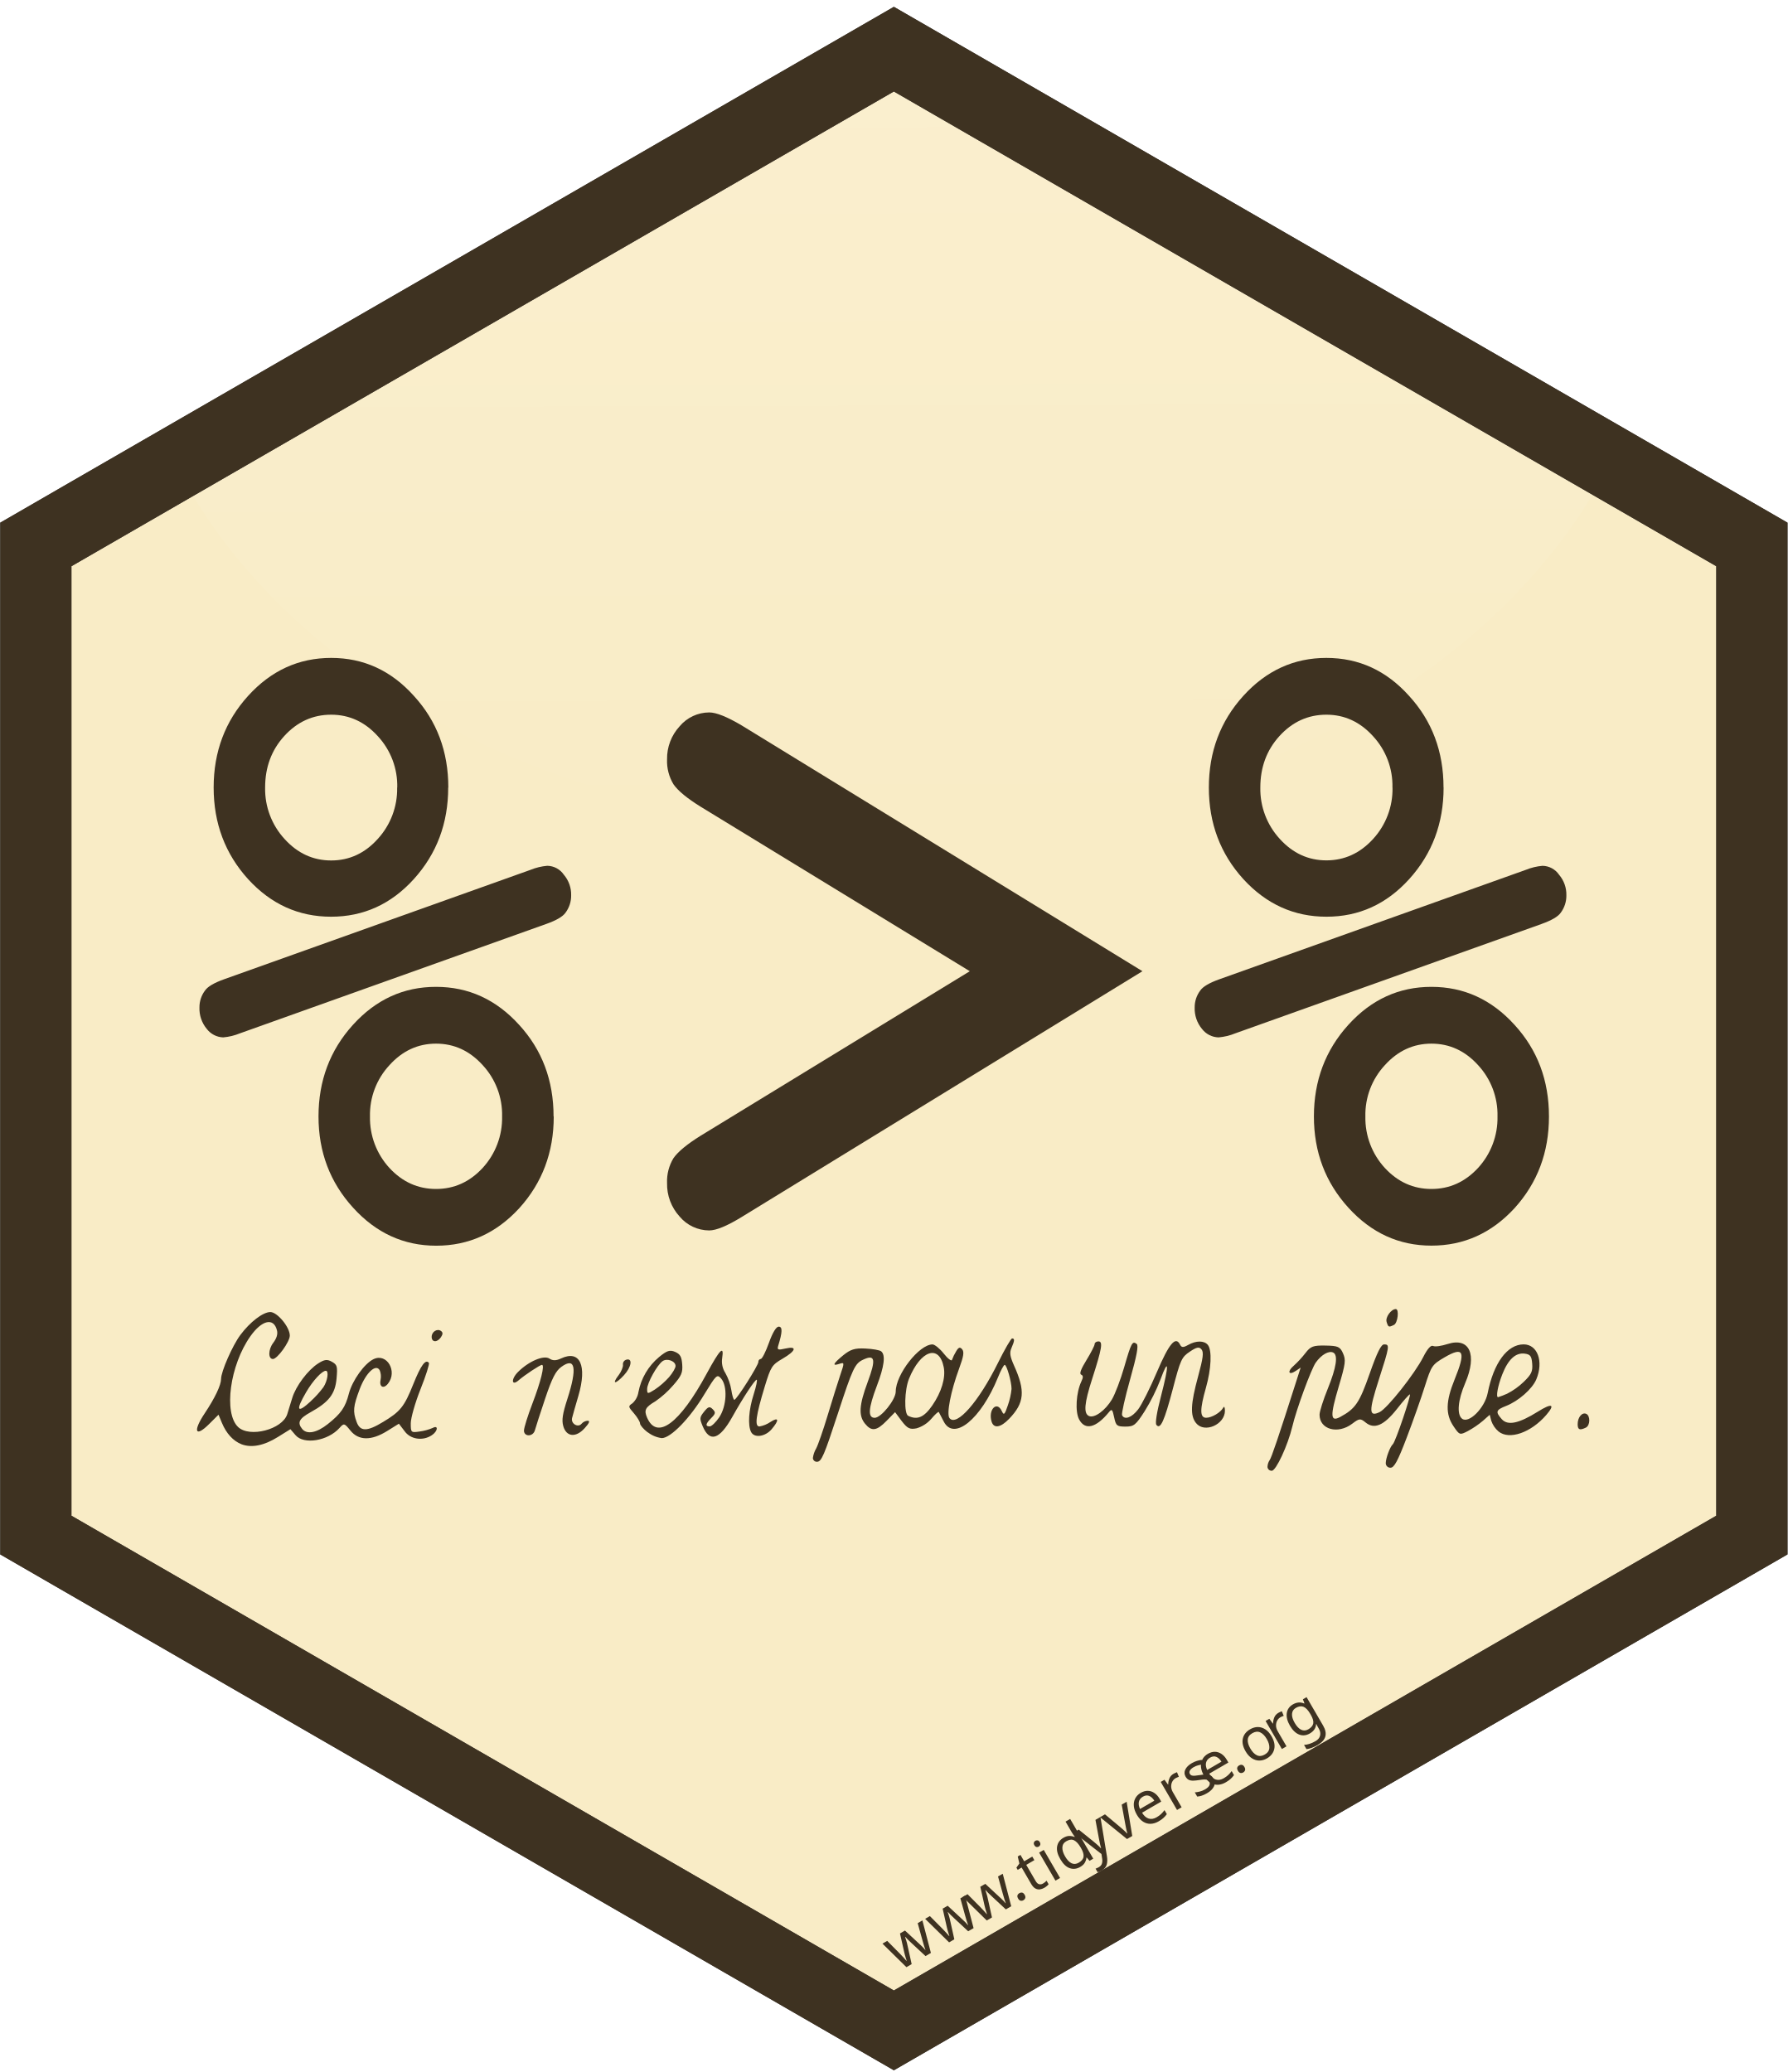
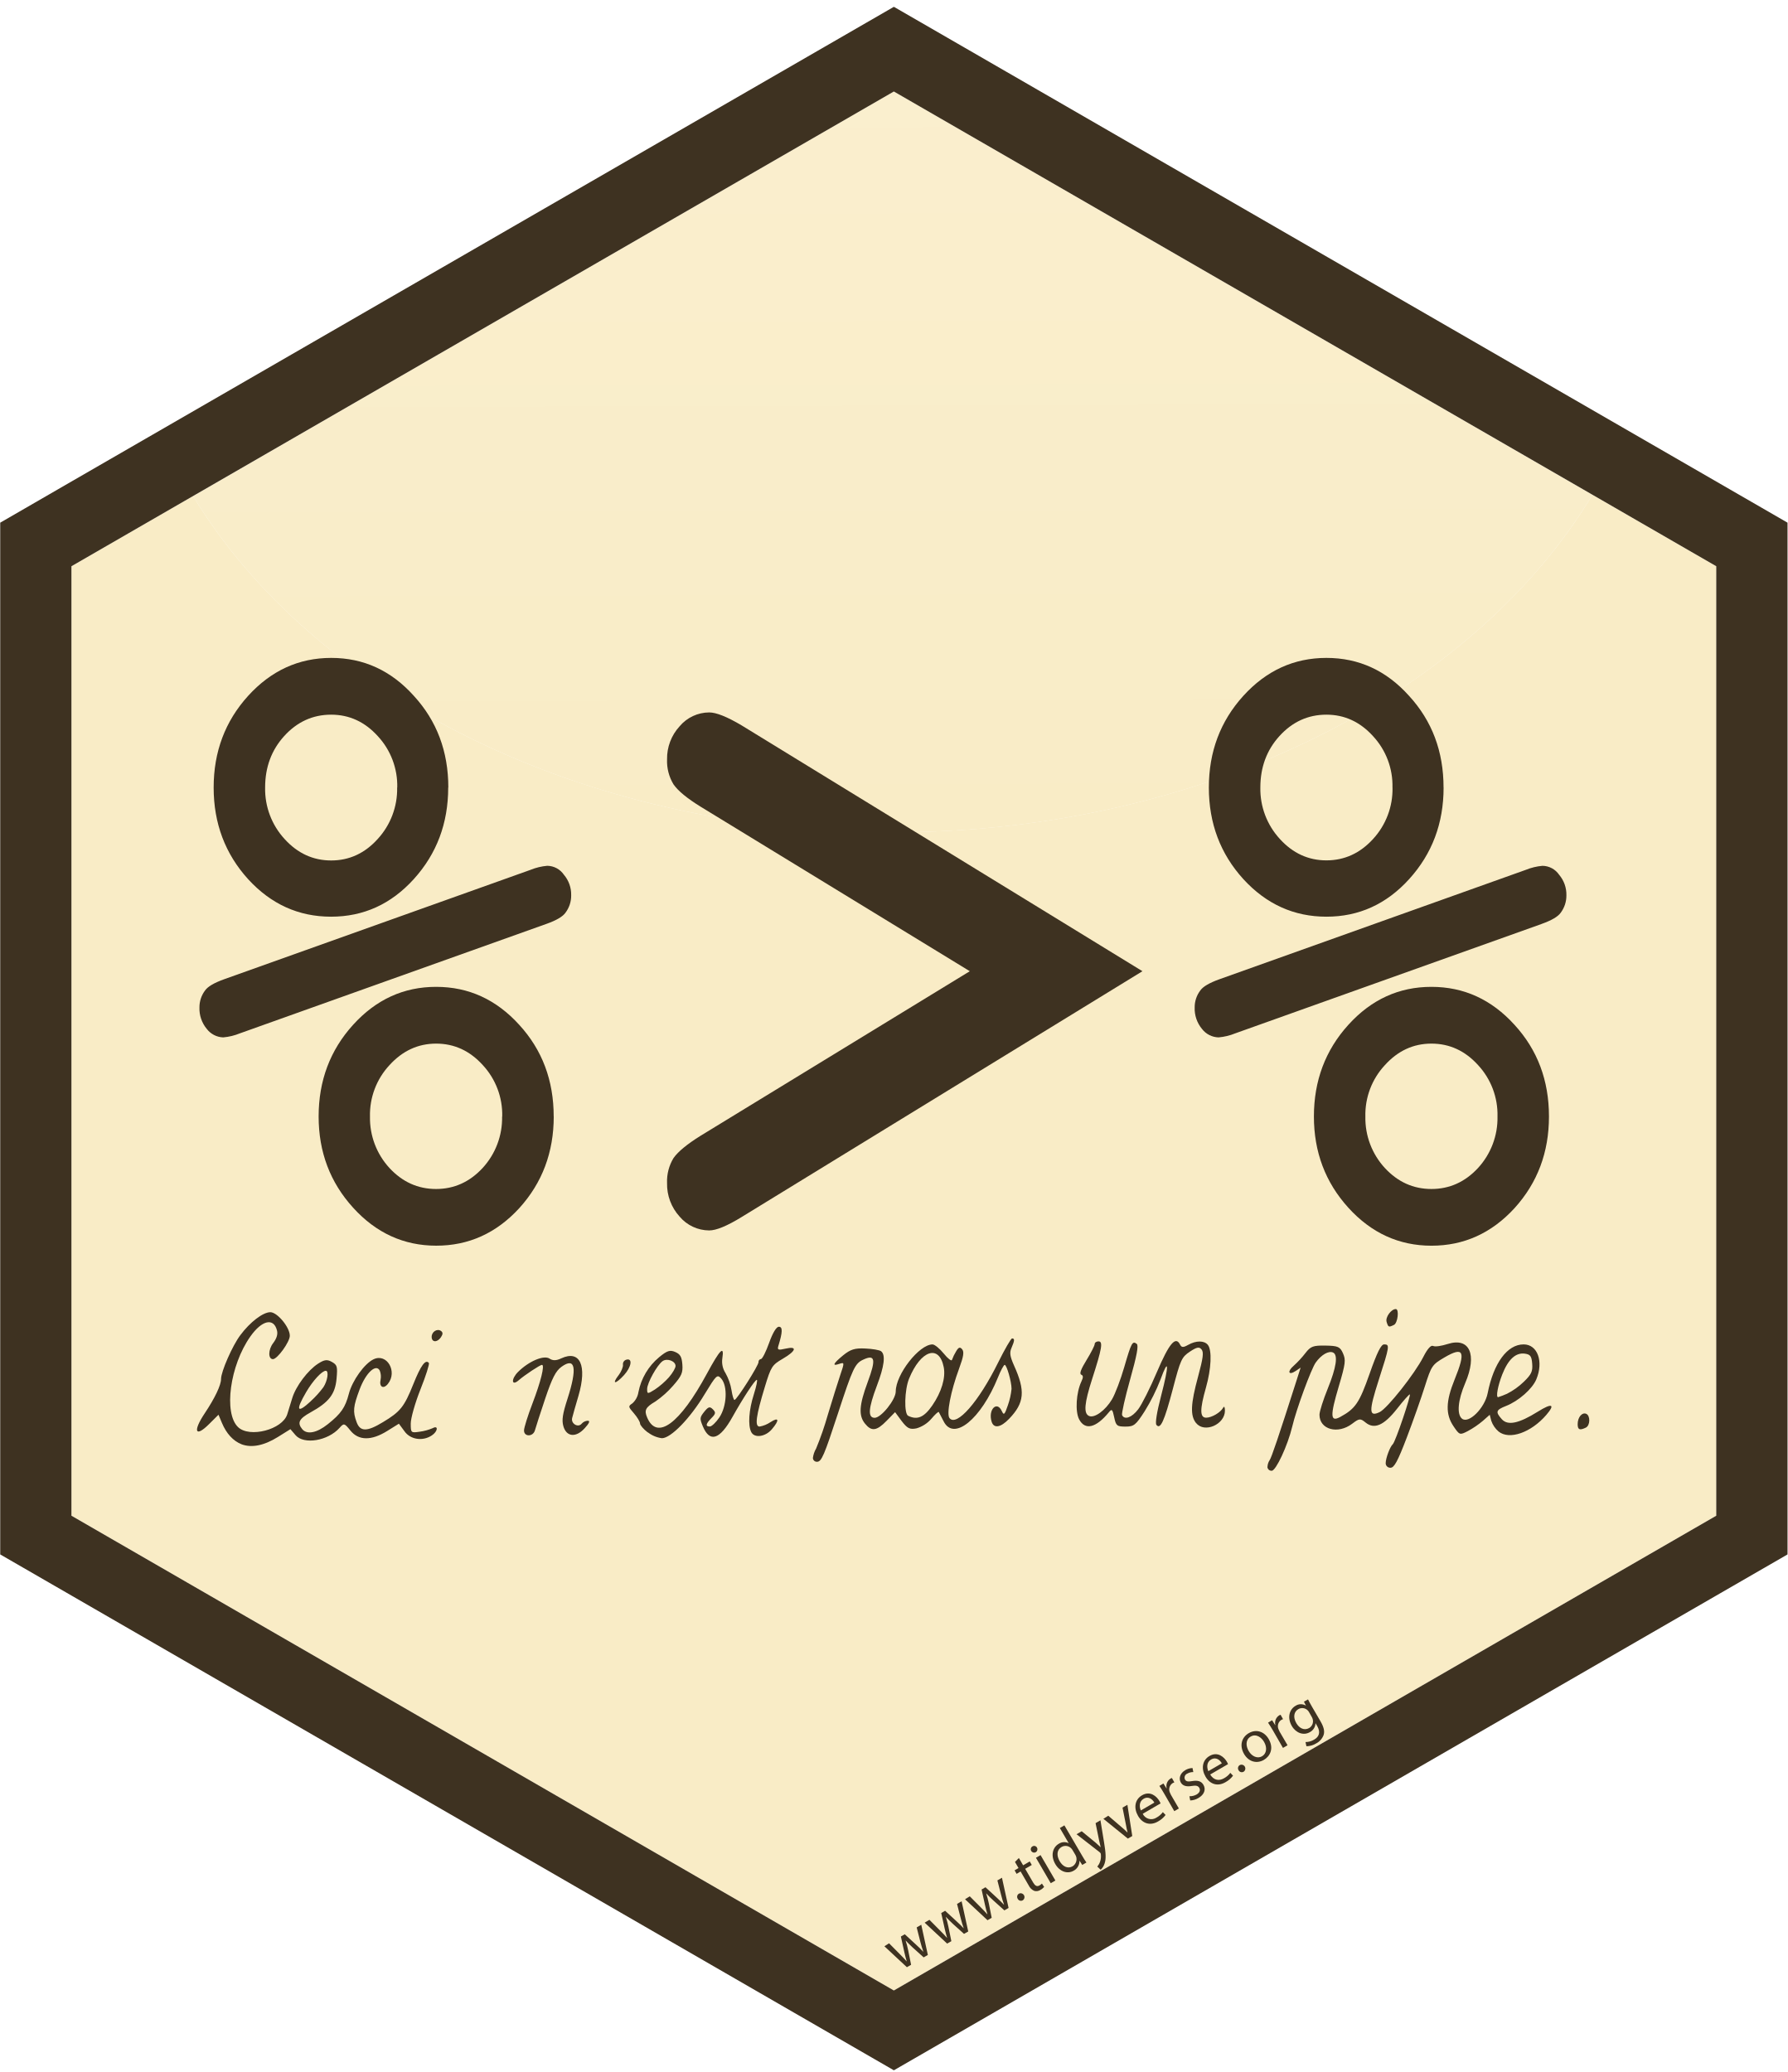
- <svg xmlns="http://www.w3.org/2000/svg" xmlns:xlink="http://www.w3.org/1999/xlink" id="Layer_1" data-name="Layer 1" viewBox="0 0 735 852">
+ <svg xmlns="http://www.w3.org/2000/svg" id="Layer_1" data-name="Layer 1" viewBox="0 0 735 852">
  <defs>
-     <style>.cls-1{fill:none;}.cls-2{clip-path:url(#clip-path);}.cls-3{fill:#f9ecc6;}.cls-14,.cls-4{opacity:0.25;}.cls-4{fill:url(#linear-gradient);}.cls-5{fill:#484546;}.cls-6,.cls-7{fill:#3e3221;}.cls-7{font-size:25px;font-family:MyriadPro-Regular, Myriad Pro;letter-spacing:0.03em;}.cls-8{letter-spacing:-0.02em;}.cls-9{letter-spacing:0.02em;}.cls-10{letter-spacing:0.01em;}.cls-11{letter-spacing:0.01em;}.cls-12{letter-spacing:0.01em;}.cls-13{clip-path:url(#clip-path-2);}.cls-14{fill:url(#linear-gradient-2);}</style>
-     <clipPath id="clip-path">
-       <polygon class="cls-1" points="369.51 9.19 728.21 216.26 728.21 638.42 369.51 846.82 2.79 638.42 2.79 216.26 369.51 9.19" />
-     </clipPath>
-     <linearGradient id="linear-gradient" x1="366.25" y1="-120.6" x2="367.55" y2="342.93" gradientUnits="userSpaceOnUse">
+     <style>.cls-1{fill:#f9ecc6;}.cls-2{opacity:0.25;fill:url(#linear-gradient);}.cls-3{fill:#484546;}.cls-4{fill:#3e3221;}</style>
+     <linearGradient id="linear-gradient" x1="366.13" y1="-120.6" x2="367.43" y2="342.93" gradientUnits="userSpaceOnUse">
      <stop offset="0" stop-color="#fff" stop-opacity="0.83" />
      <stop offset="0.56" stop-color="#fff" stop-opacity="0.37" />
      <stop offset="1" stop-color="#fff" stop-opacity="0" />
    </linearGradient>
-     <clipPath id="clip-path-2">
-       <polygon class="cls-1" points="369.51 967.41 728.21 1174.48 728.21 1596.64 369.51 1805.04 2.79 1596.64 2.79 1174.48 369.51 967.41" />
-     </clipPath>
-     <linearGradient id="linear-gradient-2" x1="366.25" y1="837.62" x2="367.55" y2="1301.15" xlink:href="#linear-gradient" />
  </defs>
-   <g class="cls-2">
-     <circle class="cls-3" cx="365.5" cy="439.25" r="442.13" />
-     <ellipse class="cls-4" cx="366.89" cy="107.6" rx="315.24" ry="234.63" />
-   </g>
-   <path class="cls-5" d="M705.61,198,427.81,37.62,367.5,2.8,307.19,37.62,29.37,198,.09,214.92V639.18l29.28,16.91,281.28,162.4L367.5,851.3l56.85-32.82L705.61,656.09l29.3-16.92V214.92Zm0,425.26L367.49,818.48,29.37,623.26V232.83L367.49,37.62h0L705.61,232.83Z" />
-   <path class="cls-6" d="M705.61,198,427.81,37.62,367.5,2.8,307.19,37.62,29.37,198,.09,214.92V639.18l29.28,16.91,281.28,162.4L367.5,851.3l56.85-32.82L705.61,656.09l29.3-16.92V214.92Zm0,425.26L367.49,818.48,29.37,623.26V232.83L367.49,37.62h0L705.61,232.83Z" />
+   <path class="cls-1" d="M366.89,342.23c-128,0-238.11-56.75-287.51-138.27l-50,28.87V623.26L367.49,818.48,705.61,623.26V232.83l-50.9-29.39C605.46,285.24,495.12,342.23,366.89,342.23Z" />
+   <path class="cls-1" d="M367.49,37.62,79.38,204c49.4,81.52,159.55,138.27,287.51,138.27,128.23,0,238.57-57,287.82-138.79L367.49,37.62Z" />
+   <path class="cls-2" d="M367.49,37.62,79.38,204c49.4,81.52,159.55,138.27,287.51,138.27,128.23,0,238.57-57,287.82-138.79L367.49,37.62Z" />
+   <polygon class="cls-3" points="734.91 639.18 734.91 214.92 705.61 198.01 427.81 37.62 367.5 2.8 367.5 2.8 427.81 37.62 705.61 198.01 734.91 214.92 734.91 639.18 705.61 656.09 424.35 818.48 367.5 851.3 367.5 851.3 424.35 818.48 705.61 656.09 734.91 639.18" />
+   <polygon class="cls-3" points="29.37 232.83 79.38 203.96 367.49 37.62 367.49 37.62 29.37 232.83 29.37 623.26 367.49 818.48 367.49 818.48 29.37 623.26 29.37 232.83" />
+   <path class="cls-4" d="M705.61,656.09l29.3-16.91V214.92L705.61,198,427.81,37.62,367.5,2.8h0L307.19,37.62,29.37,198,.09,214.92V639.18l29.28,16.9,281.28,162.4L367.5,851.3h0l56.85-32.82Zm0-423.26V623.26L367.49,818.48h0L29.37,623.26V232.83L367.49,37.62h0L654.71,203.44Z" />
  <g id="layer1">
-     <path id="path4083" class="cls-6" d="M521.11,603.14a5.25,5.25,0,0,1,.87-2.72c.76-1,3.7-9.69,10.91-32.28l1.85-5.78-2,1.35c-3,2-3.62.24-.83-2.14a41.29,41.29,0,0,0,4.81-5.21c2.12-2.77,3.18-3.16,8.24-3.07s6,.44,7.19,3.18,1.12,4-1.75,13.65c-3.62,12.18-3.49,14.75.64,12.51,6.23-3.38,7.86-5.79,12.08-17.82,3.07-8.74,4.69-12,5.94-12,2.37,0,2.27.68-2.22,14.64-4.13,12.87-4.07,15.3.34,13.22,3.15-1.49,14.47-15.76,18-22.74,1.69-3.33,3.11-4.91,4-4.48s3.48,0,6-.8c9-2.87,12.26,4.3,7.21,16.07-3,7-3.53,12.84-1.31,14.63,2.75,2.21,9.33-4.34,10.55-10.49,2.46-12.45,8.07-20.06,14.79-20.06,5.7,0,8.27,7,5.23,14.33-1.65,4-7.37,9-12.48,11-4.16,1.63-4.42,2.42-1.74,5.43,2.45,2.75,7,1.79,14.82-3.09,5.84-3.66,7.3-3.09,3.47,1.36-6.28,7.29-15.2,10.38-19.61,6.8a10.06,10.06,0,0,1-3-4.41l-.63-2.47-2.79,2.47a36.93,36.93,0,0,1-6.19,4.22c-3.32,1.72-3.44,1.68-5.9-1.94-3.34-4.93-3.23-10.25.41-19.2,4.75-11.68,3.78-13.79-4.2-9.11-5,2.93-5.35,3.45-8,11.82-1.51,4.82-4.86,14.33-7.46,21.13-3.67,9.62-5.15,12.38-6.67,12.38a1.87,1.87,0,0,1-1.95-1.89c0-2,1.78-6.76,2.91-7.77s7.68-20.53,7-20.49c-.34,0-2.73,2.7-5.31,6-5.35,6.77-9.28,8.48-12.85,5.58-2.2-1.79-2.59-1.75-5.56.49-5.9,4.46-13.41,2.37-13.41-3.73,0-1.3,1.53-6.13,3.41-10.75,3.53-8.7,4.29-13.81,2.19-14.8-1.81-.85-4.85.89-7.14,4.11-1.87,2.61-8,19.24-9.67,26.39-1.84,7.68-6.68,18.11-8.41,18.11a1.7,1.7,0,0,1-1.79-1.57Zm98.42-30a28.78,28.78,0,0,0,7-5c3.08-3,3.65-4.22,3.41-7.36s-.76-3.84-3-4.16q-5.66-.8-9.32,8.56c-1.82,4.67-2.68,9.34-1.72,9.34a33.48,33.48,0,0,0,3.65-1.4ZM334.2,599.55a10.42,10.42,0,0,1,1.34-3.92c.73-1.31,2.9-7.54,4.8-13.85s4.15-13.49,5-16c1.92-5.65,1.92-5.68-.42-4.92-2.92.95-2.36-.19,1.74-3.56,3-2.43,4.75-3,9.06-2.79,3,.13,5.89.64,6.53,1.13,1.91,1.47,1.34,6.11-1.75,14.23C357,579.13,356.7,583,359.61,583c2.68,0,8.66-7.48,8.66-10.82,0-7,9.62-19.36,15.12-19.36.87,0,3,1.7,4.63,3.78s3.19,3.24,3.37,2.59a19.19,19.19,0,0,1,1.68-3.48c1-1.74,1.63-1.95,2.51-.88s.59,2.92-1.26,7.93c-3.45,9.36-5.27,18.73-3.94,20.38,2.92,3.62,12-6.7,19.94-22.77,2.72-5.48,5.32-10,5.79-10,1.11,0,1.06.86-.24,3.87-.87,2-.66,3.43,1,7.19,4.77,10.52,4.33,15.45-2,22-3.46,3.61-6.28,4.07-7.18,1.18-1.53-4.94,2.17-8.79,4.19-4.36.83,1.82,1.17,1.5,2.48-2.38a28.67,28.67,0,0,0,1.52-6.76c0-3-2-9.88-2.82-9.88-.38,0-1.62,2.31-2.76,5.13-7,17.26-18.18,26.34-22.33,18.11-.92-1.83-1.81-3.55-2-3.84s-1.55,1-3.06,2.76a12.91,12.91,0,0,1-6.07,3.93c-2.79.55-3.76.08-6.13-3L368,580.67l-3.49,3.57c-4.1,4.19-6.22,4.46-8.89,1.15s-2.44-7.54,1.13-17.15c3.48-9.35,3-11.45-1.9-9.14-3.38,1.58-4.27,3.47-10.35,22.07-5.7,17.41-6.77,19.89-8.6,19.91a1.62,1.62,0,0,1-1.7-1.53Zm49.09-21.62c3.79-5.49,5.57-11.43,4.71-15.75-1.88-9.54-9.49-7-14.27,4.74-1.88,4.61-2.1,14.38-.35,15.26C377.1,584,379.9,582.84,383.29,577.93Zm-284,15.94c-3.43-1.35-6.23-4.4-8.06-8.8l-1.39-3.35-3.88,3.86c-5.68,5.66-6.76,3-1.8-4.42,4.22-6.33,6.71-11.57,6.73-14.13,0-3.08,4.68-13.72,7.9-18.05,4-5.39,9.32-9.46,12.36-9.47,2.86,0,8,6.2,8,9.68,0,2.54-5.12,9.63-6.95,9.63-2,0-1.95-3.89.1-6.6,1.44-1.89,2-3.66,1.55-5.26-1.35-5.28-6.18-4.17-10.91,2.51-8.42,11.9-11.08,31.55-5.05,37.31,4.74,4.52,18.19,1,20.2-5.26.49-1.53,1.41-4.53,2.06-6.68,1.47-4.88,6.41-11.47,10.65-14.19,2.59-1.66,3.71-1.8,5.65-.7,2.19,1.24,2.37,1.89,1.92,6.91-.58,6.35-3.14,9.67-10.69,13.85-4.71,2.6-5.54,4.26-3.46,6.85,1.94,2.41,6,1.64,10.57-2,5.42-4.31,7.19-6.86,8.64-12.48,1.41-5.45,6.42-12.44,10.19-14.22,5.49-2.59,9.93,5.1,5.86,10.14-1.85,2.29-3.68,1.25-3-1.74a6.71,6.71,0,0,0-.33-3.72c-1.51-3-5.71.85-8.26,7.64-2.69,7.16-2.88,9.15-1.27,13.53,1.46,4,4.3,4,10.86,0,7.14-4.29,8.72-6.26,12.45-15.58,3.11-7.75,5.05-10.41,6.4-8.73.32.4-1.23,5.28-3.45,10.85s-4,11.89-4,14c0,3.81.09,3.9,3.65,3.38a20.59,20.59,0,0,0,5.35-1.46c2.47-1.34,2.14,1.37-.36,3-3.74,2.48-8.84,1.69-11.23-1.75L164,585.42l-4.82,3c-6.51,4.05-11.76,4-15.12-.19-2.47-3.06-2.66-3.1-4.45-1.09-4.79,5.37-14.67,7-18.1,3l-2.11-2.46-5.13,3.19c-5.74,3.58-10.84,4.58-15,3Zm28.49-17.72a40.24,40.24,0,0,0,5.18-5.74c1.72-2.59,2.32-6.75,1-6.75-1.58,0-5.33,4.07-8.07,8.76-4.46,7.63-3.78,9,1.92,3.73ZM266.3,589c-1.74-1.32-3.16-3-3.16-3.68s-1.13-2.58-2.5-4.16c-2.41-2.76-2.43-2.92-.62-4.13a7.87,7.87,0,0,0,2.46-4.61,24.88,24.88,0,0,1,8.46-14.39c3.28-2.69,4.46-3.07,6.61-2.14s2.69,2.05,2.93,5.14c.26,3.39-.31,4.72-3.74,8.64a38.83,38.83,0,0,1-7.33,6.57c-4.09,2.41-4.7,3.6-3.39,6.64,4.07,9.43,13.37,2.57,24.55-18.1,5.43-10,7.18-11.78,6.34-6.34a8.85,8.85,0,0,0,1.32,6.16,21.64,21.64,0,0,1,2.45,7c.34,2.26.9,4.07,1.24,4,1-.13,9.87-14.16,9.87-15.56a1.15,1.15,0,0,1,1-1.25c.54,0,2.05-3,3.35-6.64,1.5-4.21,3-6.64,4-6.64,1.61,0,1.56,2.2-.18,7.82-.53,1.73-.13,1.89,2.92,1.19,5-1.16,4.43.93-1.13,4.16-4.37,2.54-4.84,3.27-7.31,11.37-3.7,12.17-4.28,16.51-2.21,16.51a11.47,11.47,0,0,0,4.5-1.84c3.49-2.24,3.73-.78.49,3-2.65,3.08-7.11,3.68-8.42,1.12-1.41-2.77-1-9.08,1.06-15.5,1.06-3.34,1.61-6,1.22-6-.8.08-5.67,7.52-10,15.28-5.24,9.38-9.33,10.67-12.18,3.84-1.33-3.19-1.29-3.65.59-6,1.68-2.09,2.28-2.25,3.52-1s1.26,1.77-.55,3.59c-2.39,2.4-2.6,3.48-.67,3.48.76,0,2.51-1.67,3.89-3.71,3.11-4.59,3.51-12.91.77-16-1.65-1.85-2-1.47-6.81,6.42-6,10-13.91,18.11-17.57,18.11a12,12,0,0,1-5.75-2.4Zm8.76-22.71c1.47-1.71,2.68-3.78,2.68-4.61,0-2-3.46-3.29-5.31-2-2.24,1.55-6.37,9-6.37,11.47,0,2.1.16,2.11,3.16.23a31.2,31.2,0,0,0,5.84-5.09Zm-59.63,21.9c0-1.11,1.56-6.08,3.46-11.06,3.45-9,5.15-15.91,3.92-15.91-.77,0-7.17,4.24-9.53,6.31-3,2.64-3.27-.43-.29-3.4,4.44-4.43,10.57-7,12.9-5.48,1.36.91,2.76.89,4.8-.07,7.75-3.63,10.77,2.91,7.1,15.39-1.16,3.94-2.32,8-2.59,9.12-.57,2.33,2.47,4.13,3.93,2.32a3.57,3.57,0,0,1,2.51-1.21c1,0,.64,1-1.28,3.08-3.62,4-7.53,3.57-8.78-.87-.69-2.46-.31-5,1.69-11.18,4.11-12.72,3.25-17.34-2.45-13.2-2.36,1.71-3.85,4.63-6.69,13.07-2,6-3.91,11.82-4.21,13-.71,2.73-4.51,2.81-4.51.1Zm276.32-3c-2.47-3.06-2.26-7.85.82-19.18,2.08-7.63,2.37-9.94,1.42-11.12s-2-1-4.81.91c-3.36,2.23-3.86,3.32-7,15.34-3.5,13.27-5.12,16.83-6.75,14.77-.56-.71.18-5.28,1.94-12,3.32-12.72,3.19-16.12-.27-6.64a79.66,79.66,0,0,1-6.48,13c-3.67,5.73-4.43,6.34-7.91,6.34s-3.92-.34-4.64-3.79-1-3.57-2.22-2.06c-5.3,6.43-9.77,7.49-12.2,2.88-1.69-3.2-1.23-11,.92-15.55.83-1.74.81-2.45-.07-2.84s.06-2.51,2.19-6c1.84-3,3.35-5.95,3.35-6.56s.7-1.11,1.57-1.11c1.93,0,1.44,2.9-2.61,15.49-3.2,9.93-3.56,14.1-1.33,15.17s6.76-2.24,9.48-6.8c1.29-2.16,3.57-8.15,5.06-13.32,2.89-10,3.34-10.86,5.12-9.5.82.63.06,4.73-2.7,14.56-2.11,7.53-3.6,14.17-3.31,14.75,1,2.07,4,1,6.61-2.4,1.47-1.9,4.94-8.82,7.73-15.39,5-11.7,7.67-14.9,9.5-11.23.62,1.24,1.31,1.26,3.33.12,3.26-1.84,6.61-1.84,8.1,0,1.75,2.17,1.41,9.83-.78,17.56-2.56,9-2.55,12.39.07,12.39,2.29,0,5.92-2.13,7-4.1.42-.78.72-.28.73,1.2,0,5.69-8.41,9.36-11.81,5.14Zm156.88.42c0-2.84,1.83-5,3.53-4.24s1.7,4.78-.2,5.68c-2.52,1.2-3.33.85-3.33-1.44Zm-394.38-20c1.19-1.57,2-3.57,1.87-4.46a1.9,1.9,0,0,1,1.42-2.06c2.65-.72,2.07,3.05-1,6.38-3.45,3.76-5.14,3.87-2.32.14Zm-76.78-15.9c0-2.14,2.34-3.57,3.89-2.38.77.59.74,1.3-.07,2.52-1.51,2.26-3.82,2.17-3.82-.14Zm392.61-6.17c-.58-1.86,1.86-5.26,3.78-5.26,1.47,0,.8,5.77-.75,6.51C570.93,545.85,570.77,545.79,570.08,543.57Z" />
+     <path id="path4083" class="cls-4" d="M521.11,603.14a5.22,5.22,0,0,1,.87-2.71c.75-1,3.69-9.7,10.91-32.28l1.84-5.78-2,1.35c-3,2-3.62.24-.83-2.14a41.32,41.32,0,0,0,4.81-5.21c2.12-2.76,3.18-3.16,8.24-3.07s6,.44,7.19,3.17,1.12,4-1.74,13.65c-3.62,12.19-3.49,14.76.63,12.52,6.23-3.39,7.86-5.8,12.08-17.83,3.07-8.74,4.69-12,5.95-12,2.37,0,2.27.68-2.22,14.64-4.13,12.87-4.07,15.3.35,13.22,3.15-1.49,14.46-15.77,18-22.74,1.7-3.33,3.11-4.91,4-4.48s3.48,0,6-.8c9-2.87,12.25,4.31,7.2,16.08-3,7-3.53,12.83-1.31,14.63,2.75,2.21,9.34-4.34,10.55-10.49,2.46-12.45,8.07-20.06,14.79-20.06,5.7,0,8.27,7,5.23,14.32-1.64,4-7.36,9-12.48,11-4.16,1.64-4.41,2.43-1.74,5.43,2.45,2.75,7,1.79,14.82-3.09,5.85-3.66,7.3-3.09,3.47,1.36-6.28,7.29-15.2,10.38-19.61,6.8a10.12,10.12,0,0,1-3-4.41l-.63-2.47-2.79,2.47a36.32,36.32,0,0,1-6.19,4.22c-3.32,1.72-3.44,1.68-5.89-1.93-3.35-4.93-3.23-10.25.41-19.21,4.75-11.68,3.78-13.79-4.2-9.1-5,2.93-5.34,3.44-8,11.82-1.51,4.81-4.86,14.32-7.46,21.13-3.67,9.62-5.15,12.38-6.66,12.38a1.87,1.87,0,0,1-2-1.89c0-2,1.78-6.76,2.91-7.77s7.68-20.53,7-20.5c-.34,0-2.73,2.7-5.31,6-5.35,6.77-9.28,8.48-12.85,5.58-2.19-1.78-2.59-1.75-5.55.5-5.9,4.46-13.42,2.37-13.42-3.73,0-1.3,1.54-6.14,3.41-10.75,3.53-8.7,4.29-13.82,2.19-14.81-1.81-.85-4.85.9-7.14,4.11-1.87,2.62-8,19.24-9.67,26.39-1.84,7.69-6.68,18.11-8.41,18.11a1.69,1.69,0,0,1-1.79-1.57Zm98.42-30a28.69,28.69,0,0,0,7-5c3.08-3,3.65-4.22,3.41-7.36s-.77-3.83-3-4.16q-5.65-.79-9.32,8.56c-1.82,4.67-2.68,9.34-1.71,9.34a34.09,34.09,0,0,0,3.65-1.4ZM334.2,599.55a10.36,10.36,0,0,1,1.34-3.93,127.84,127.84,0,0,0,4.8-13.85c1.91-6.31,4.15-13.49,5-16,1.92-5.65,1.92-5.67-.42-4.91-2.92,1-2.36-.2,1.74-3.57,3-2.42,4.76-3,9.06-2.79,3,.13,5.89.63,6.53,1.13,1.91,1.46,1.34,6.11-1.75,14.22C357,579.13,356.7,583,359.61,583c2.68,0,8.66-7.48,8.66-10.83,0-7,9.62-19.35,15.12-19.35.87,0,2.95,1.7,4.63,3.77s3.19,3.25,3.37,2.59a18.64,18.64,0,0,1,1.68-3.48c1-1.74,1.63-1.95,2.5-.88s.59,2.93-1.25,7.93c-3.46,9.36-5.27,18.73-3.94,20.38,2.92,3.63,12-6.7,19.94-22.77,2.72-5.48,5.32-10,5.78-10,1.12,0,1.07.86-.23,3.87-.87,2-.66,3.42,1,7.19,4.77,10.51,4.33,15.44-2,22-3.46,3.61-6.29,4.07-7.18,1.18-1.53-4.94,2.17-8.79,4.19-4.36.83,1.83,1.17,1.5,2.48-2.37a28.42,28.42,0,0,0,1.52-6.77c0-3-2-9.87-2.82-9.87-.38,0-1.62,2.31-2.76,5.13-7,17.25-18.18,26.34-22.33,18.11-.92-1.83-1.81-3.55-2-3.84s-1.55,1-3.06,2.77a12.9,12.9,0,0,1-6.08,3.93c-2.79.55-3.76.08-6.13-3L368,580.67l-3.49,3.57c-4.09,4.19-6.21,4.46-8.88,1.15s-2.44-7.54,1.13-17.15c3.48-9.35,3-11.45-1.9-9.14-3.37,1.58-4.26,3.48-10.34,22.07-5.7,17.41-6.77,19.89-8.61,19.91a1.62,1.62,0,0,1-1.7-1.53Zm49.09-21.62c3.79-5.5,5.57-11.43,4.71-15.75-1.88-9.54-9.48-7-14.26,4.74-1.88,4.62-2.11,14.39-.36,15.26C377.1,584,379.9,582.84,383.29,577.93Zm-284,15.94c-3.43-1.35-6.23-4.4-8.06-8.8l-1.4-3.34-3.88,3.86c-5.67,5.66-6.75,3-1.8-4.41,4.22-6.34,6.72-11.58,6.73-14.14,0-3.07,4.68-13.71,7.91-18,4-5.4,9.32-9.46,12.36-9.47,2.85,0,8,6.2,8,9.68,0,2.54-5.11,9.63-6.94,9.63-2,0-2-3.89.1-6.6,1.43-1.89,2-3.66,1.55-5.26-1.36-5.28-6.18-4.17-10.91,2.51-8.43,11.9-11.09,31.55-5.06,37.31,4.74,4.52,18.2,1,20.2-5.26.49-1.53,1.41-4.53,2.06-6.68,1.47-4.88,6.41-11.46,10.65-14.18,2.59-1.66,3.7-1.8,5.65-.7,2.19,1.24,2.37,1.89,1.92,6.91-.58,6.35-3.14,9.67-10.7,13.84-4.71,2.6-5.54,4.26-3.45,6.85,1.94,2.4,6,1.64,10.56-2,5.42-4.31,7.19-6.86,8.64-12.48,1.41-5.46,6.42-12.44,10.19-14.22,5.49-2.59,9.93,5.1,5.86,10.14-1.84,2.29-3.67,1.25-3-1.74a6.71,6.71,0,0,0-.33-3.72c-1.52-3-5.71.85-8.26,7.65-2.69,7.16-2.88,9.15-1.27,13.52,1.45,4,4.3,4,10.85,0,7.15-4.29,8.72-6.26,12.46-15.59,3.1-7.75,5.05-10.4,6.4-8.73.32.39-1.23,5.28-3.45,10.85s-4,11.89-4,14.05c0,3.81.1,3.89,3.65,3.37a20.58,20.58,0,0,0,5.36-1.46c2.46-1.34,2.14,1.37-.37,3-3.74,2.49-8.84,1.69-11.23-1.75L164,585.42l-4.82,3c-6.51,4.05-11.76,4-15.13-.2-2.46-3.05-2.66-3.1-4.45-1.09-4.78,5.37-14.67,7-18.1,3l-2.1-2.46-5.13,3.2c-5.74,3.57-10.84,4.58-15,3Zm28.48-17.72a39.45,39.45,0,0,0,5.18-5.73c1.73-2.6,2.33-6.76,1-6.76-1.58,0-5.33,4.07-8.07,8.76-4.46,7.63-3.78,9,1.92,3.73ZM266.3,589c-1.74-1.32-3.16-3-3.16-3.68s-1.13-2.57-2.5-4.15c-2.41-2.77-2.43-2.92-.62-4.13a7.8,7.8,0,0,0,2.46-4.61A24.89,24.89,0,0,1,271,558.07c3.27-2.69,4.45-3.07,6.6-2.14s2.69,2.05,2.94,5.14c.26,3.4-.32,4.73-3.74,8.65a38.93,38.93,0,0,1-7.33,6.56c-4.09,2.41-4.7,3.6-3.38,6.65,4.06,9.42,13.37,2.57,24.55-18.1,5.42-10,7.18-11.78,6.34-6.34a8.87,8.87,0,0,0,1.32,6.16,21.48,21.48,0,0,1,2.45,7c.34,2.26.9,4.07,1.24,4,1-.13,9.87-14.16,9.87-15.56a1.15,1.15,0,0,1,1-1.26c.54,0,2.05-3,3.35-6.64,1.5-4.21,3-6.64,4-6.64,1.61,0,1.56,2.2-.18,7.82-.54,1.73-.13,1.9,2.92,1.19,5-1.16,4.42.93-1.14,4.16-4.37,2.54-4.84,3.27-7.3,11.37-3.71,12.17-4.29,16.51-2.22,16.51a11.51,11.51,0,0,0,4.51-1.84c3.49-2.24,3.73-.78.49,3-2.65,3.08-7.12,3.68-8.42,1.12-1.42-2.77-1-9.09,1.05-15.5,1.06-3.35,1.61-6,1.22-6-.8.08-5.67,7.52-10,15.27-5.24,9.38-9.33,10.68-12.18,3.85-1.33-3.2-1.29-3.65.59-6,1.68-2.08,2.28-2.25,3.52-1s1.27,1.77-.55,3.59c-2.38,2.4-2.59,3.48-.67,3.48.75,0,2.51-1.67,3.89-3.71,3.11-4.59,3.51-12.91.77-16-1.64-1.85-2-1.47-6.8,6.42-6,10-13.91,18.11-17.58,18.11a12,12,0,0,1-5.75-2.4Zm8.76-22.71c1.48-1.71,2.68-3.79,2.68-4.61,0-2-3.46-3.3-5.31-2-2.24,1.55-6.37,9-6.37,11.47,0,2.1.16,2.11,3.16.23a31.44,31.44,0,0,0,5.84-5.08Zm-59.62,21.89c0-1.1,1.56-6.08,3.46-11.05,3.45-9,5.15-15.91,3.92-15.91-.77,0-7.16,4.23-9.53,6.31-3,2.64-3.27-.43-.29-3.41,4.45-4.42,10.57-7,12.91-5.48,1.36.91,2.76.89,4.8-.07,7.75-3.62,10.77,2.91,7.11,15.4-1.16,3.94-2.33,8-2.59,9.12-.57,2.33,2.47,4.12,3.93,2.31a3.53,3.53,0,0,1,2.51-1.2c1,0,.64,1-1.28,3.08-3.63,4-7.53,3.57-8.78-.87-.69-2.46-.31-5,1.69-11.18,4.11-12.73,3.25-17.34-2.46-13.2-2.35,1.71-3.85,4.63-6.69,13.07-2,6-3.9,11.82-4.21,13-.71,2.73-4.5,2.82-4.5.11Zm276.32-3c-2.47-3.06-2.26-7.85.82-19.17,2.07-7.63,2.37-9.95,1.42-11.12s-1.95-1-4.81.91c-3.36,2.23-3.86,3.32-7,15.34-3.5,13.27-5.12,16.83-6.75,14.77-.56-.71.18-5.29,1.94-12,3.32-12.71,3.18-16.12-.27-6.64a79.37,79.37,0,0,1-6.48,13c-3.67,5.73-4.43,6.34-7.91,6.34s-3.91-.34-4.63-3.79-1-3.58-2.22-2.07c-5.3,6.44-9.77,7.49-12.2,2.88-1.69-3.2-1.23-11,.92-15.54.82-1.75.81-2.45-.07-2.84s.06-2.51,2.19-6c1.84-3,3.35-5.95,3.35-6.57s.71-1.11,1.57-1.11c1.93,0,1.44,2.9-2.62,15.48-3.19,9.94-3.56,14.1-1.32,15.17s6.76-2.24,9.48-6.8c1.29-2.16,3.57-8.16,5.06-13.32,2.9-10,3.35-10.86,5.12-9.5.82.62.06,4.73-2.7,14.56-2.11,7.53-3.6,14.17-3.32,14.75,1,2.07,4,1,6.61-2.4,1.47-1.91,4.95-8.83,7.73-15.39,5-11.7,7.66-14.9,9.49-11.23.62,1.24,1.31,1.26,3.33.12,3.26-1.84,6.61-1.84,8.1,0,1.75,2.17,1.41,9.83-.78,17.55-2.56,9-2.54,12.39.07,12.39,2.29,0,5.92-2.13,7-4.1.42-.78.72-.28.73,1.2,0,5.69-8.41,9.36-11.81,5.13Zm156.87.43c0-2.85,1.83-5,3.53-4.25s1.69,4.78-.2,5.69c-2.52,1.2-3.33.85-3.33-1.44Zm-394.38-20c1.19-1.57,2-3.58,1.87-4.46a1.9,1.9,0,0,1,1.42-2.06c2.65-.72,2.07,3-1,6.37-3.45,3.77-5.14,3.87-2.32.15Zm-76.78-15.9c0-2.14,2.34-3.57,3.9-2.38.76.59.74,1.3-.08,2.53-1.51,2.26-3.82,2.17-3.82-.15Zm392.61-6.17c-.58-1.87,1.86-5.26,3.78-5.26,1.47,0,.8,5.77-.75,6.51C570.93,545.85,570.77,545.79,570.08,543.57Z" />
    <g id="flowRoot3914">
-       <path id="path4408" class="cls-6" d="M184.27,323.83q0,22.05-14.16,37.68-14,15.44-34,15.44T102,361.5q-14.16-15.62-14.16-37.68T102,286.15q14.16-15.62,34.16-15.62t34,15.62q14.16,15.44,14.16,37.68m-21,0a30,30,0,0,0-8-21.13q-8-8.82-19.16-8.82-11.33,0-19.33,8.82Q109,311.33,109,323.83A30.38,30.38,0,0,0,117,345q8,8.82,19.16,8.82T155.28,345a30.38,30.38,0,0,0,8-21.13m61.32,56.05-126,45a23.39,23.39,0,0,1-6.83,1.65A8.85,8.85,0,0,1,85,423.07a13.06,13.06,0,0,1-3-8.82,11.39,11.39,0,0,1,2.33-7q1.67-2.39,7.83-4.59l126-45a23.41,23.41,0,0,1,6.83-1.65,8.4,8.4,0,0,1,6.83,3.68,12.54,12.54,0,0,1,3,8.45,11.66,11.66,0,0,1-2.33,7.17q-1.67,2.39-7.83,4.59m3,79.21q0,22.05-14.16,37.68-14.16,15.44-34.16,15.44t-34.16-15.62Q130.95,481,130.95,459.09q0-22.05,14.16-37.68t34.16-15.62q20,0,34.16,15.62,14.16,15.44,14.16,37.68m-21.16,0a30,30,0,0,0-8-21.13q-8-8.82-19.16-8.82T160.11,438a30,30,0,0,0-8,21.13,30.38,30.38,0,0,0,8,21.13q8,8.64,19.16,8.64t19.16-8.64a30.38,30.38,0,0,0,8-21.13" />
-       <path id="path4410" class="cls-6" d="M398.72,399.36,288.08,331.73q-8.33-5.15-11.16-9.19a18.34,18.34,0,0,1-2.67-10.29,19.56,19.56,0,0,1,5.17-13.6,15.93,15.93,0,0,1,12.16-5.7q4.33,0,13.33,5.33L469.7,399.36,304.91,500.44q-9,5.51-13.33,5.51a15.93,15.93,0,0,1-12.16-5.7,19.79,19.79,0,0,1-5.17-13.78,18.34,18.34,0,0,1,2.67-10.29q2.83-4,11.16-9.19l110.64-67.63" />
-       <path id="path4412" class="cls-6" d="M593.51,323.83q0,22.05-14.16,37.68-14,15.44-34,15.44T511.19,361.5Q497,345.88,497,323.83t14.16-37.68q14.16-15.62,34.16-15.62t34,15.62q14.16,15.44,14.16,37.68m-21,0a30,30,0,0,0-8-21.13q-8-8.82-19.16-8.82-11.33,0-19.33,8.82-7.83,8.64-7.83,21.13a30.38,30.38,0,0,0,8,21.13q8,8.82,19.16,8.82T564.51,345a30.38,30.38,0,0,0,8-21.13m61.32,56.05-126,45a23.39,23.39,0,0,1-6.83,1.65,8.85,8.85,0,0,1-6.83-3.49,13.06,13.06,0,0,1-3-8.82,11.39,11.39,0,0,1,2.33-7q1.67-2.39,7.83-4.59l126-45a23.41,23.41,0,0,1,6.83-1.65,8.4,8.4,0,0,1,6.83,3.68,12.54,12.54,0,0,1,3,8.45,11.66,11.66,0,0,1-2.33,7.17q-1.67,2.39-7.83,4.59m3,79.21q0,22.05-14.16,37.68Q608.5,512.2,588.51,512.2t-34.16-15.62Q540.19,481,540.19,459.09q0-22.05,14.16-37.68t34.16-15.62q20,0,34.16,15.62,14.16,15.44,14.16,37.68m-21.16,0a30,30,0,0,0-8-21.13q-8-8.82-19.16-8.82T569.35,438a30,30,0,0,0-8,21.13,30.38,30.38,0,0,0,8,21.13q8,8.64,19.16,8.64t19.16-8.64a30.38,30.38,0,0,0,8-21.13" />
+       <path id="path4408" class="cls-4" d="M184.27,323.83q0,22.05-14.16,37.67-14,15.44-34,15.44T102,361.5q-14.16-15.62-14.16-37.67T102,286.15q14.17-15.61,34.16-15.62t34,15.62q14.16,15.44,14.16,37.68m-21,0a30,30,0,0,0-8-21.14q-8-8.82-19.17-8.82-11.33,0-19.33,8.82Q109,311.33,109,323.83A30.38,30.38,0,0,0,117,345q8,8.82,19.16,8.82T155.28,345a30.37,30.37,0,0,0,8-21.13m61.32,56.05-126,45a23.46,23.46,0,0,1-6.83,1.65A8.85,8.85,0,0,1,85,423.07a13.06,13.06,0,0,1-3-8.82,11.44,11.44,0,0,1,2.33-7q1.67-2.38,7.83-4.59l126-45a23.44,23.44,0,0,1,6.84-1.65,8.4,8.4,0,0,1,6.83,3.67,12.55,12.55,0,0,1,3,8.46,11.62,11.62,0,0,1-2.34,7.16q-1.66,2.4-7.83,4.6m3,79.21q0,22.05-14.16,37.67-14.16,15.45-34.16,15.44t-34.16-15.62Q131,481,131,459.09q0-22.05,14.16-37.68t34.16-15.62q20,0,34.16,15.62,14.16,15.45,14.16,37.68m-21.16,0a30,30,0,0,0-8-21.14q-8-8.82-19.16-8.82T160.11,438a30,30,0,0,0-8,21.14,30.38,30.38,0,0,0,8,21.13q8,8.64,19.16,8.64t19.16-8.64a30.38,30.38,0,0,0,8-21.13" />
+       <path id="path4410" class="cls-4" d="M398.72,399.36,288.08,331.73q-8.34-5.14-11.17-9.19a18.42,18.42,0,0,1-2.66-10.29,19.57,19.57,0,0,1,5.16-13.6,15.94,15.94,0,0,1,12.17-5.7q4.34,0,13.33,5.33L469.7,399.36,304.91,500.44q-9,5.52-13.33,5.51a16,16,0,0,1-12.17-5.69,19.83,19.83,0,0,1-5.16-13.79,18.42,18.42,0,0,1,2.66-10.29q2.83-4,11.17-9.19l110.64-67.63" />
+       <path id="path4412" class="cls-4" d="M593.51,323.83q0,22.05-14.17,37.67-14,15.44-34,15.44T511.19,361.5Q497,345.89,497,323.83t14.16-37.68q14.16-15.61,34.16-15.62t34,15.62q14.17,15.44,14.17,37.68m-21,0a29.94,29.94,0,0,0-8-21.14q-8-8.82-19.16-8.82-11.33,0-19.33,8.82-7.83,8.64-7.83,21.14a30.38,30.38,0,0,0,8,21.13q8,8.82,19.16,8.82T564.51,345a30.33,30.33,0,0,0,8-21.13m61.32,56.05-126,45a23.46,23.46,0,0,1-6.83,1.65,8.83,8.83,0,0,1-6.83-3.49,13.06,13.06,0,0,1-3-8.82,11.38,11.38,0,0,1,2.33-7q1.67-2.38,7.83-4.59l126-45a23.46,23.46,0,0,1,6.83-1.65,8.41,8.41,0,0,1,6.84,3.67,12.6,12.6,0,0,1,3,8.46,11.69,11.69,0,0,1-2.34,7.16q-1.67,2.4-7.83,4.6m3,79.21q0,22.05-14.16,37.67-14.17,15.45-34.16,15.44t-34.16-15.62Q540.19,481,540.19,459.09q0-22.05,14.16-37.68t34.16-15.62q20,0,34.16,15.62,14.16,15.45,14.16,37.68m-21.16,0a30,30,0,0,0-8-21.14q-8-8.82-19.16-8.82T569.35,438a29.94,29.94,0,0,0-8,21.14,30.33,30.33,0,0,0,8,21.13q8,8.64,19.16,8.64t19.16-8.64a30.38,30.38,0,0,0,8-21.13" />
    </g>
  </g>
-   <text class="cls-7" transform="matrix(0.86, -0.5, 0.5, 0.86, 369.28, 810.9)">ww<tspan class="cls-8" x="38.4" y="0">w</tspan>
-     <tspan class="cls-9" x="56.32" y="0">.tid</tspan>
-     <tspan x="91.72" y="0">y</tspan>
-     <tspan class="cls-10" x="104.3" y="0">v</tspan>
-     <tspan class="cls-9" x="116.57" y="0">ers</tspan>
-     <tspan class="cls-11" x="148.67" y="0">e</tspan>
-     <tspan class="cls-9" x="161.4" y="0">.o</tspan>
-     <tspan class="cls-12" x="181.3" y="0">r</tspan>
-     <tspan class="cls-9" x="189.77" y="0">g</tspan>
-   </text>
-   <g class="cls-13">
-     <ellipse class="cls-14" cx="366.89" cy="1065.82" rx="315.24" ry="234.63" />
-   </g>
+   <path class="cls-4" d="M365.53,799.08l4.47,4.51c1,1,1.89,1.91,2.72,2.88l.06,0c-.38-1.2-.69-2.52-1-3.85l-1.4-6.33,1.6-.93,4.66,4.29c1.12,1,2.06,1.95,2.91,2.87l.07,0a39.55,39.55,0,0,1-1.18-3.85l-1.56-6.12,1.88-1.1,2.71,12.42-1.72,1-4.51-4.06c-1-1-1.95-1.82-2.93-2.9l0,0a34.08,34.08,0,0,1,1.06,4l1.21,6-1.73,1-9.24-8.61Z" />
+   <path class="cls-4" d="M382.12,789.42l4.47,4.51c1,1,1.9,1.91,2.72,2.88l.06,0c-.37-1.2-.68-2.52-1-3.85l-1.4-6.33,1.6-.93,4.66,4.29c1.12,1,2.06,1.95,2.92,2.87l.06,0a36.54,36.54,0,0,1-1.17-3.86l-1.57-6.11,1.88-1.1,2.72,12.42-1.73,1-4.51-4.06c-1-1-1.95-1.82-2.92-2.9l-.05,0a34.08,34.08,0,0,1,1.06,4l1.21,5.95-1.73,1-9.24-8.61Z" />
+   <path class="cls-4" d="M398.71,779.76l4.48,4.51c1,1,1.89,1.91,2.71,2.87l.06,0c-.37-1.2-.68-2.52-1-3.85l-1.4-6.33,1.6-.93,4.66,4.29c1.12,1,2.06,2,2.92,2.87l.06,0a36.54,36.54,0,0,1-1.17-3.86l-1.57-6.11,1.88-1.1,2.72,12.42-1.73,1-4.5-4.05a40,40,0,0,1-2.93-2.9l-.05,0a34.17,34.17,0,0,1,1.07,4l1.2,6-1.72,1-9.24-8.62Z" />
+   <path class="cls-4" d="M418.42,780.78a1.49,1.49,0,0,1,.51-2.12,1.58,1.58,0,0,1,1.56,2.74A1.48,1.48,0,0,1,418.42,780.78Z" />
+   <path class="cls-4" d="M418.89,764l1.75,3,2.72-1.58.84,1.45-2.72,1.58,3.28,5.64c.76,1.3,1.55,1.82,2.61,1.2a5,5,0,0,0,1-.77l.91,1.37a5.22,5.22,0,0,1-1.53,1.24,3.06,3.06,0,0,1-2.52.4,4.52,4.52,0,0,1-2.32-2.29l-3.32-5.71-1.62,1-.84-1.45,1.62-.94-1.46-2.51Z" />
+   <path class="cls-4" d="M426.34,759.74a1.36,1.36,0,0,1-2.36,1.37,1.34,1.34,0,0,1,.5-1.88A1.31,1.31,0,0,1,426.34,759.74ZM432,774.37l-6.09-10.46,1.9-1.1,6.09,10.45Z" />
+   <path class="cls-4" d="M437.6,750.58,445,763.22c.54.92,1.18,2,1.66,2.64l-1.71,1-1.14-1.77,0,0a4.51,4.51,0,0,1-2.37,4.13c-2.53,1.47-5.72.46-7.57-2.71-2-3.47-1.13-6.86,1.42-8.35a4.07,4.07,0,0,1,4.09-.24l0,0-3.64-6.24ZM441,760.82a3.9,3.9,0,0,0-.55-.75,3.23,3.23,0,0,0-4-.6c-2,1.14-2.13,3.55-.78,5.86,1.23,2.12,3.28,3.26,5.34,2.07a3.47,3.47,0,0,0,1.07-4.76Z" />
+   <path class="cls-4" d="M444.73,753l5.88,4.84c.64.56,1.38,1.23,1.92,1.75l0,0c-.17-.74-.42-1.67-.6-2.58l-1.5-7.34,2-1.17,1.49,9.12c.73,4.37.87,6.75.22,8.63a6,6,0,0,1-1.61,2.59l-1.41-1.32a5.74,5.74,0,0,0,1.12-1.9,6.72,6.72,0,0,0,.37-3.05,1.79,1.79,0,0,0-.11-.54,2.29,2.29,0,0,0-.42-.42l-9.48-7.38Z" />
+   <path class="cls-4" d="M455.64,746.62l5.47,4.68a30.87,30.87,0,0,1,2.4,2.19l.06,0c-.26-1-.46-2.05-.67-3.2l-1.39-7,2-1.16,2,12.84-1.81,1.06-10.06-8.14Z" />
+   <path class="cls-4" d="M469.81,745.83a3.89,3.89,0,0,0,5.7,1.54,8.06,8.06,0,0,0,2.58-2.23l1.12,1.17a9.83,9.83,0,0,1-3.1,2.67c-3.22,1.88-6.38.88-8.21-2.27s-1.43-6.72,1.62-8.49c3.41-2,6.07.48,7.18,2.4a9.53,9.53,0,0,1,.46.93Zm4.78-4.61c-.68-1.22-2.29-2.8-4.43-1.56-1.92,1.12-1.74,3.39-1.12,4.79Z" />
+   <path class="cls-4" d="M478.66,737.58c-.71-1.23-1.35-2.28-2-3.22l1.66-1,1.26,2,.09,0a3.6,3.6,0,0,1,1.56-4,1.92,1.92,0,0,1,.58-.25l1,1.79a3.37,3.37,0,0,0-.69.31,3.09,3.09,0,0,0-1.12,3.93,5.39,5.39,0,0,0,.43.93l3.24,5.57-1.88,1.1Z" />
+   <path class="cls-4" d="M489,738.61a5.79,5.79,0,0,0,2.94-.7c1.38-.81,1.63-1.88,1.13-2.74s-1.36-1.09-3.07-.79c-2.27.42-3.75-.1-4.49-1.35-1-1.68-.42-3.86,1.83-5.17a6.17,6.17,0,0,1,2.94-.85l.33,1.66a4.78,4.78,0,0,0-2.49.64,1.78,1.78,0,0,0-.92,2.45c.51.86,1.36.89,3,.61,2.22-.36,3.68,0,4.58,1.56,1.07,1.83.4,4-2.08,5.41a6.92,6.92,0,0,1-3.36,1Z" />
+   <path class="cls-4" d="M497.55,729.67c1.54,2.55,3.8,2.65,5.7,1.54a7.94,7.94,0,0,0,2.58-2.22l1.11,1.17a9.6,9.6,0,0,1-3.1,2.67c-3.21,1.88-6.37.88-8.2-2.27s-1.43-6.72,1.62-8.5c3.41-2,6.06.49,7.18,2.41a7.29,7.29,0,0,1,.45.93Zm4.78-4.6c-.68-1.22-2.29-2.8-4.43-1.56-1.93,1.12-1.74,3.38-1.12,4.79Z" />
+   <path class="cls-4" d="M509.22,727.91a1.49,1.49,0,0,1,.51-2.12,1.58,1.58,0,0,1,1.56,2.74A1.48,1.48,0,0,1,509.22,727.91Z" />
+   <path class="cls-4" d="M521.6,715.09c2.25,3.87.56,7.11-2,8.58-2.83,1.65-6.22.85-8.14-2.46-2-3.5-.95-6.88,2-8.57S519.74,711.89,521.6,715.09ZM513.37,720c1.33,2.29,3.66,3.25,5.51,2.17s2.19-3.56.82-5.91c-1-1.77-3.23-3.5-5.48-2.2S512.21,718,513.37,720Z" />
+   <path class="cls-4" d="M523.34,711.56c-.72-1.23-1.36-2.27-2-3.21l1.67-1,1.26,2,.08,0a3.65,3.65,0,0,1,1.56-4,2.82,2.82,0,0,1,.58-.25l1,1.8a3.37,3.37,0,0,0-.69.31,3.08,3.08,0,0,0-1.13,3.92,6.34,6.34,0,0,0,.43.94l3.25,5.57-1.88,1.1Z" />
+   <path class="cls-4" d="M537.77,698.79c.4.78.85,1.65,1.59,2.93l3.53,6.06c1.4,2.4,1.78,4.15,1.29,5.65a6.36,6.36,0,0,1-3.07,3.46,7.8,7.8,0,0,1-4,1.16l-.37-1.72a6.75,6.75,0,0,0,3.54-1c2-1.13,2.78-3,1.25-5.61l-.68-1.16,0,0a4.34,4.34,0,0,1-2.31,3.69c-2.59,1.51-5.73.38-7.42-2.51-2.06-3.54-.92-6.9,1.48-8.29a4,4,0,0,1,4.32-.09l0,0-.83-1.63Zm.44,5.27a3.44,3.44,0,0,0-.61-.8,3.17,3.17,0,0,0-3.83-.46c-1.81,1.06-2.22,3.34-.81,5.76,1.2,2.06,3.23,3.16,5.28,2a3.21,3.21,0,0,0,1.5-3.47,3.84,3.84,0,0,0-.44-1.11Z" />
</svg>
